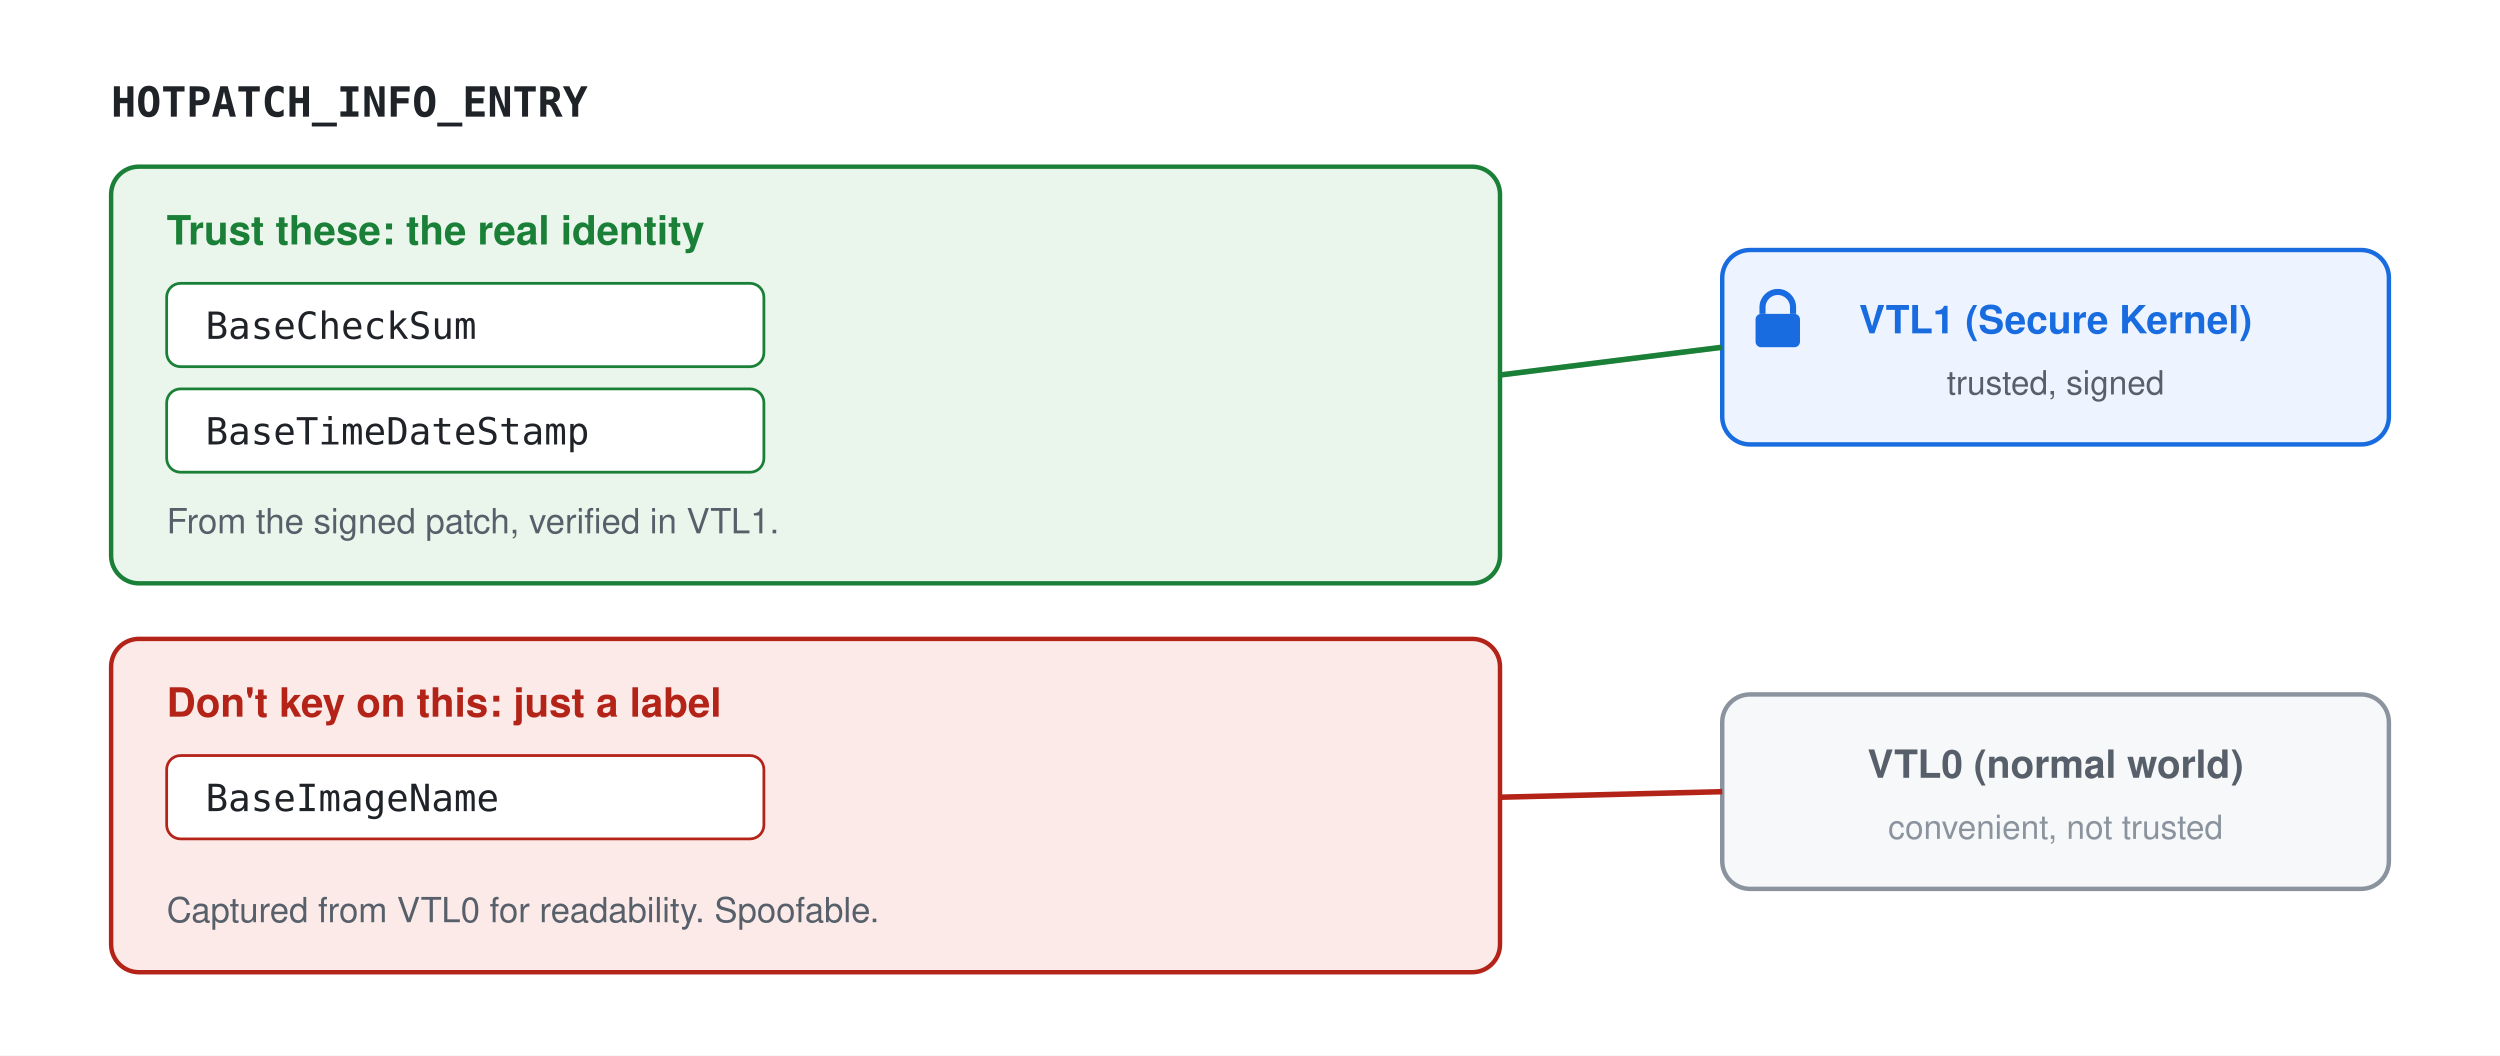
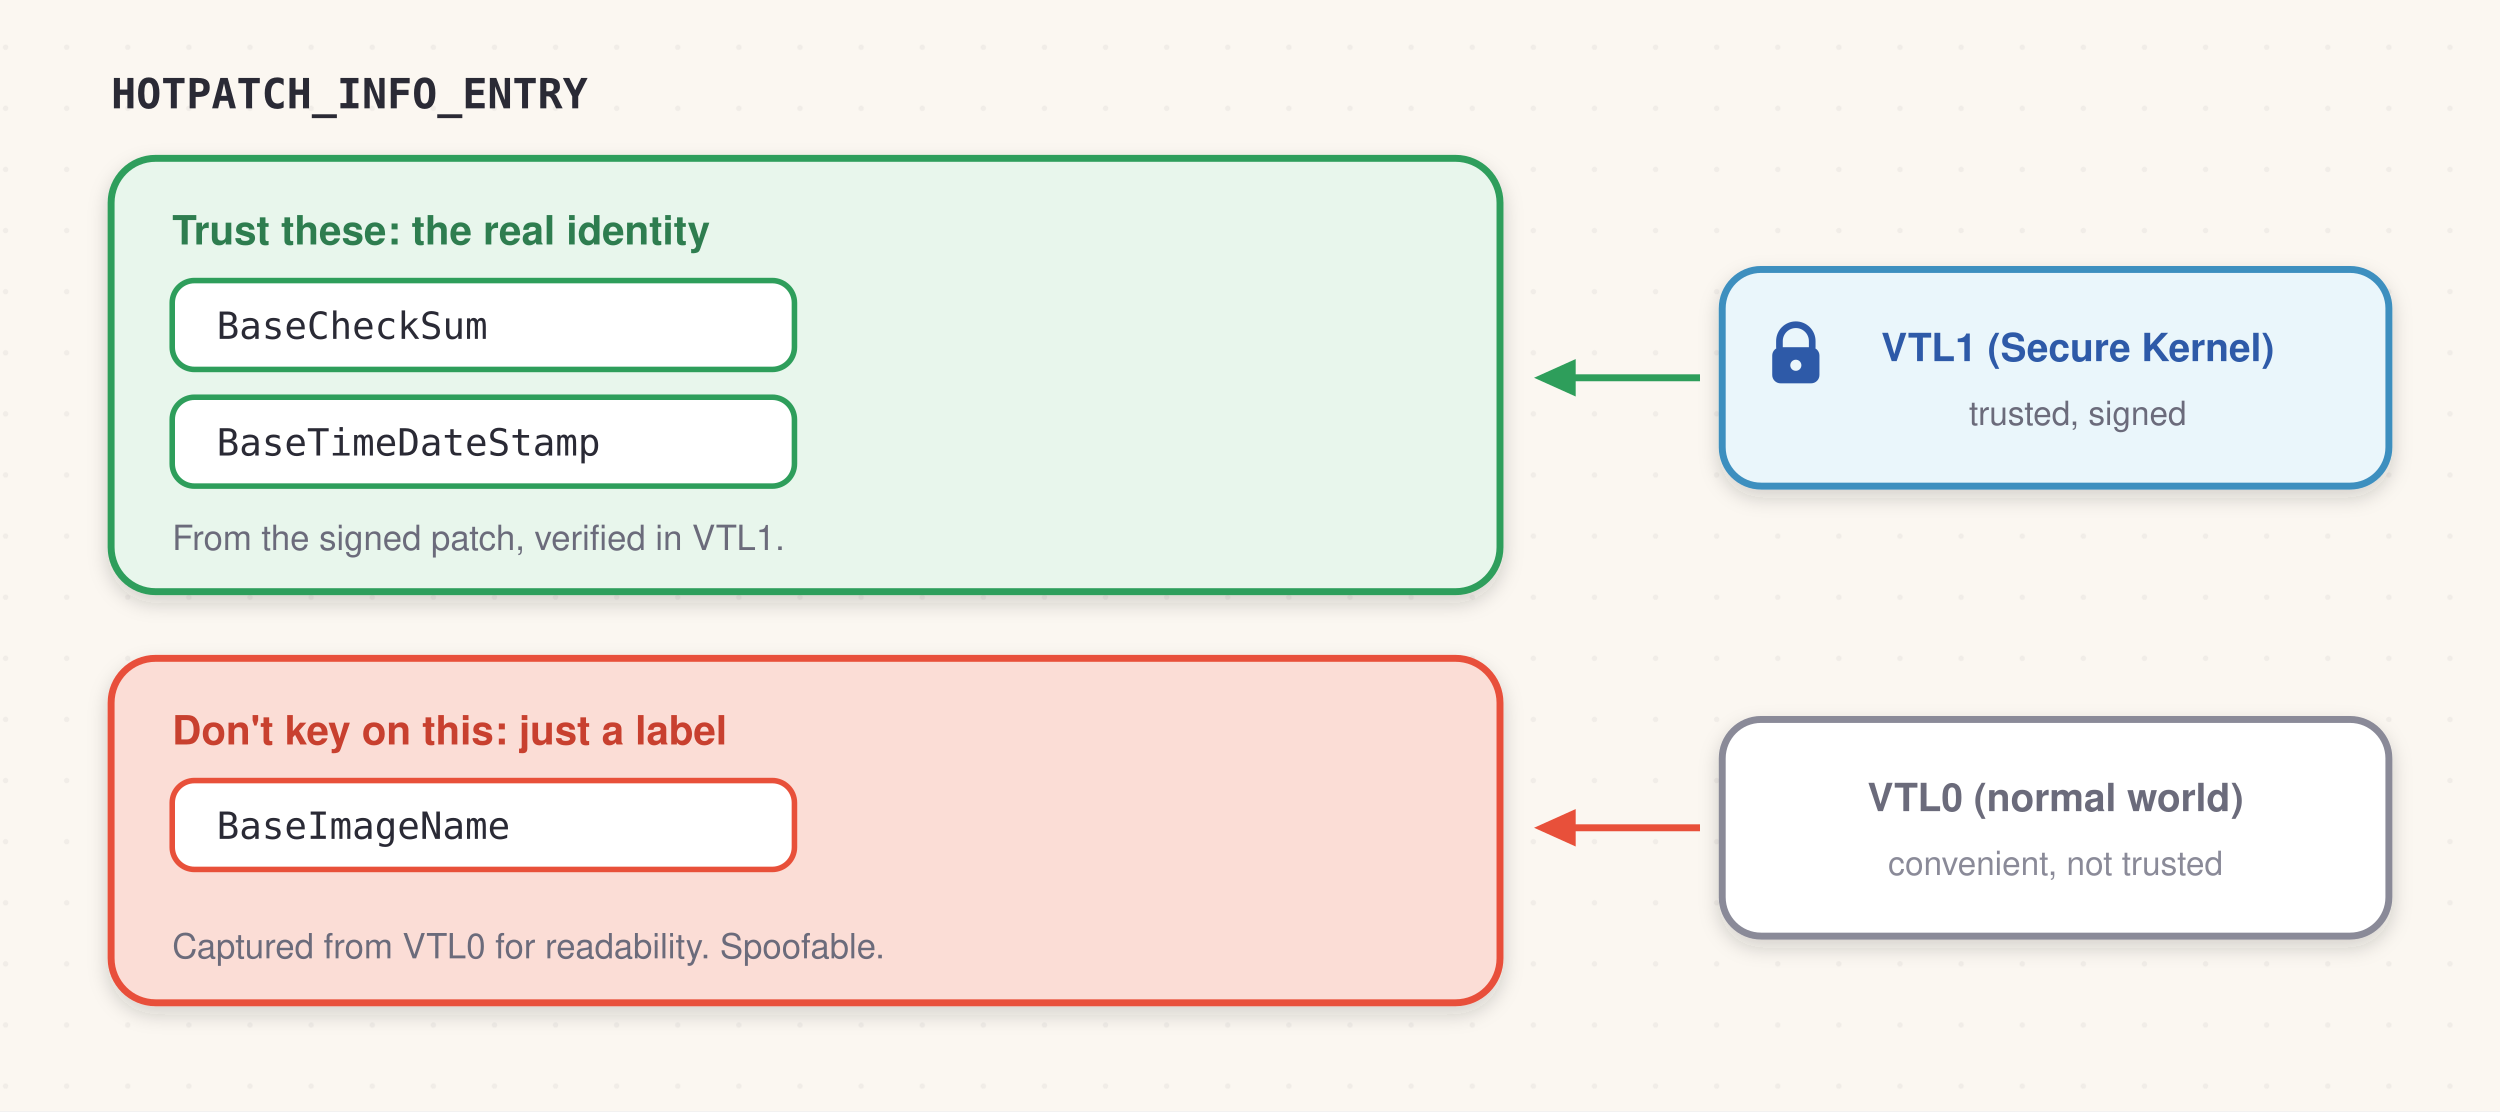
- <svg xmlns="http://www.w3.org/2000/svg" viewBox="0 0 900 380" width="900" height="380" font-family="-apple-system, BlinkMacSystemFont, 'Segoe UI', Helvetica, Arial, sans-serif" role="img" aria-labelledby="tc dc">
-   <rect x="0" y="0" width="900" height="380" fill="#ffffff" />
-   <text x="40" y="42" font-size="15" font-weight="700" fill="#1f2328" font-family="'SFMono-Regular', Consolas, monospace">HOTPATCH_INFO_ENTRY</text>
-   <rect x="40" y="60" width="500" height="150" rx="10" fill="#eaf6ec" stroke="#1a7f37" stroke-width="1.6" />
-   <text x="60" y="88" font-size="14.5" font-weight="700" fill="#1a7f37">Trust these: the real identity</text>
-   <g font-family="'SFMono-Regular', Consolas, monospace" font-size="13.5" fill="#1f2328">
-     <rect x="60" y="102" width="215" height="30" rx="5" fill="#ffffff" stroke="#1a7f37" stroke-width="1" />
-     <text x="74" y="122">BaseCheckSum</text>
-     <rect x="60" y="140" width="215" height="30" rx="5" fill="#ffffff" stroke="#1a7f37" stroke-width="1" />
-     <text x="74" y="160">BaseTimeDateStamp</text>
+ <svg xmlns="http://www.w3.org/2000/svg" viewBox="0 7 900 400" width="900" height="400" font-family="-apple-system, BlinkMacSystemFont, 'Segoe UI', Helvetica, Arial, sans-serif" role="img" aria-labelledby="tc dc">
+   <defs>
+     <filter id="soft" x="-30%" y="-30%" width="160%" height="170%">
+       <feDropShadow dx="0" dy="3" stdDeviation="3.5" flood-color="#2A2A35" flood-opacity="0.18" />
+     </filter>
+     <pattern id="paper" width="22" height="22" patternUnits="userSpaceOnUse">
+       <circle cx="2" cy="2" r="1" fill="#2A2A35" fill-opacity="0.05" />
+     </pattern>
+     <marker id="mGrn" viewBox="0 0 10 10" refX="7.5" refY="5" markerWidth="6" markerHeight="6" orient="auto-start-reverse">
+       <path d="M0,0.5 L10,5 L0,9.5 Z" fill="#2E9E5B" />
+     </marker>
+     <marker id="mRed" viewBox="0 0 10 10" refX="7.5" refY="5" markerWidth="6" markerHeight="6" orient="auto-start-reverse">
+       <path d="M0,0.5 L10,5 L0,9.5 Z" fill="#E8503A" />
+     </marker>
+   </defs>
+   <rect x="0" y="7" width="900" height="400" fill="#FBF7F1" />
+   <rect x="0" y="7" width="900" height="400" fill="url(#paper)" />
+   <text x="40" y="46" font-size="15" font-weight="700" fill="#2A2A35" font-family="'SFMono-Regular', Consolas, monospace">HOTPATCH_INFO_ENTRY</text>
+   <g filter="url(#soft)">
+     <rect x="40" y="64" width="500" height="156" rx="16" fill="#E8F6EC" stroke="#2E9E5B" stroke-width="2.5" />
  </g>
-   <text x="60" y="192" font-size="12.5" fill="#57606a">From the signed patch, verified in VTL1.</text>
-   <rect x="40" y="230" width="500" height="120" rx="10" fill="#fbeae8" stroke="#b42318" stroke-width="1.6" />
-   <text x="60" y="258" font-size="14.5" font-weight="700" fill="#b42318">Don't key on this: just a label</text>
-   <g font-family="'SFMono-Regular', Consolas, monospace" font-size="13.5" fill="#1f2328">
-     <rect x="60" y="272" width="215" height="30" rx="5" fill="#ffffff" stroke="#b42318" stroke-width="1" />
-     <text x="74" y="292">BaseImageName</text>
+   <text x="62" y="95" font-size="14.5" font-weight="700" fill="#2E7D4F">Trust these: the real identity</text>
+   <g font-family="'SFMono-Regular', Consolas, monospace" font-size="13.5" fill="#2A2A35">
+     <rect x="62" y="108" width="224" height="32" rx="8" fill="#FFFFFF" stroke="#2E9E5B" stroke-width="2" />
+     <text x="78" y="129">BaseCheckSum</text>
+     <rect x="62" y="150" width="224" height="32" rx="8" fill="#FFFFFF" stroke="#2E9E5B" stroke-width="2" />
+     <text x="78" y="171">BaseTimeDateStamp</text>
  </g>
-   <text x="60" y="332" font-size="12.5" fill="#57606a">Captured from VTL0 for readability. Spoofable.</text>
-   <g>
-     <rect x="620" y="90" width="240" height="70" rx="10" fill="#eef4ff" stroke="#186ce0" stroke-width="1.6" />
-     <text x="740" y="120" text-anchor="middle" font-size="14" font-weight="700" fill="#186ce0">VTL1 (Secure Kernel)</text>
-     <text x="740" y="142" text-anchor="middle" font-size="12" fill="#57606a">trusted, signed</text>
-     <g transform="translate(632,104)">
-       <rect x="0" y="9" width="16" height="12" rx="2" fill="#186ce0" />
-       <path d="M2.5,9 V6.6 a5.5,5.5 0 0 1 11,0 V9" fill="none" stroke="#186ce0" stroke-width="2.2" />
-     </g>
+   <text x="62" y="205" font-size="12.5" fill="#6B6B7B">From the signed patch, verified in VTL1.</text>
+   <g filter="url(#soft)">
+     <rect x="40" y="244" width="500" height="124" rx="16" fill="#FBDDD6" stroke="#E8503A" stroke-width="2.5" />
  </g>
-   <g>
-     <rect x="620" y="250" width="240" height="70" rx="10" fill="#f6f8fa" stroke="#8b949e" stroke-width="1.6" />
-     <text x="740" y="280" text-anchor="middle" font-size="14" font-weight="700" fill="#57606a">VTL0 (normal world)</text>
-     <text x="740" y="302" text-anchor="middle" font-size="12" fill="#8b949e">convenient, not trusted</text>
+   <text x="62" y="275" font-size="14.5" font-weight="700" fill="#C8402F">Don't key on this: just a label</text>
+   <g font-family="'SFMono-Regular', Consolas, monospace" font-size="13.5" fill="#2A2A35">
+     <rect x="62" y="288" width="224" height="32" rx="8" fill="#FFFFFF" stroke="#E8503A" stroke-width="2" />
+     <text x="78" y="309">BaseImageName</text>
  </g>
-   <line x1="540" y1="135" x2="620" y2="125" stroke="#1a7f37" stroke-width="2" />
-   <line x1="540" y1="287" x2="620" y2="285" stroke="#b42318" stroke-width="2" />
+   <text x="62" y="352" font-size="12.5" fill="#6B6B7B">Captured from VTL0 for readability. Spoofable.</text>
+   <g filter="url(#soft)">
+     <rect x="620" y="104" width="240" height="78" rx="14" fill="#EAF6FB" stroke="#3E8FBF" stroke-width="2.5" />
+   </g>
+   <g transform="translate(638,124)">
+     <rect x="0" y="8" width="17" height="13" rx="3" fill="#2E5AA8" />
+     <path d="M2.6,8 V5.8 a5.9,5.9 0 0 1 11.8,0 V8" fill="none" stroke="#2E5AA8" stroke-width="2.4" stroke-linecap="round" />
+     <circle cx="8.5" cy="14.5" r="2" fill="#EAF6FB" />
+   </g>
+   <text x="748" y="137" text-anchor="middle" font-size="14" font-weight="700" fill="#2E5AA8">VTL1 (Secure Kernel)</text>
+   <text x="748" y="160" text-anchor="middle" font-size="12" fill="#6B6B7B">trusted, signed</text>
+   <g filter="url(#soft)">
+     <rect x="620" y="266" width="240" height="78" rx="14" fill="#FFFFFF" stroke="#8A8A98" stroke-width="2.5" />
+   </g>
+   <text x="740" y="299" text-anchor="middle" font-size="14" font-weight="700" fill="#6B6B7B">VTL0 (normal world)</text>
+   <text x="740" y="322" text-anchor="middle" font-size="12" fill="#8A8A98">convenient, not trusted</text>
+   <line x1="612" y1="143" x2="556" y2="143" stroke="#2E9E5B" stroke-width="2.5" marker-end="url(#mGrn)" />
+   <line x1="612" y1="305" x2="556" y2="305" stroke="#E8503A" stroke-width="2.5" marker-end="url(#mRed)" />
</svg>
